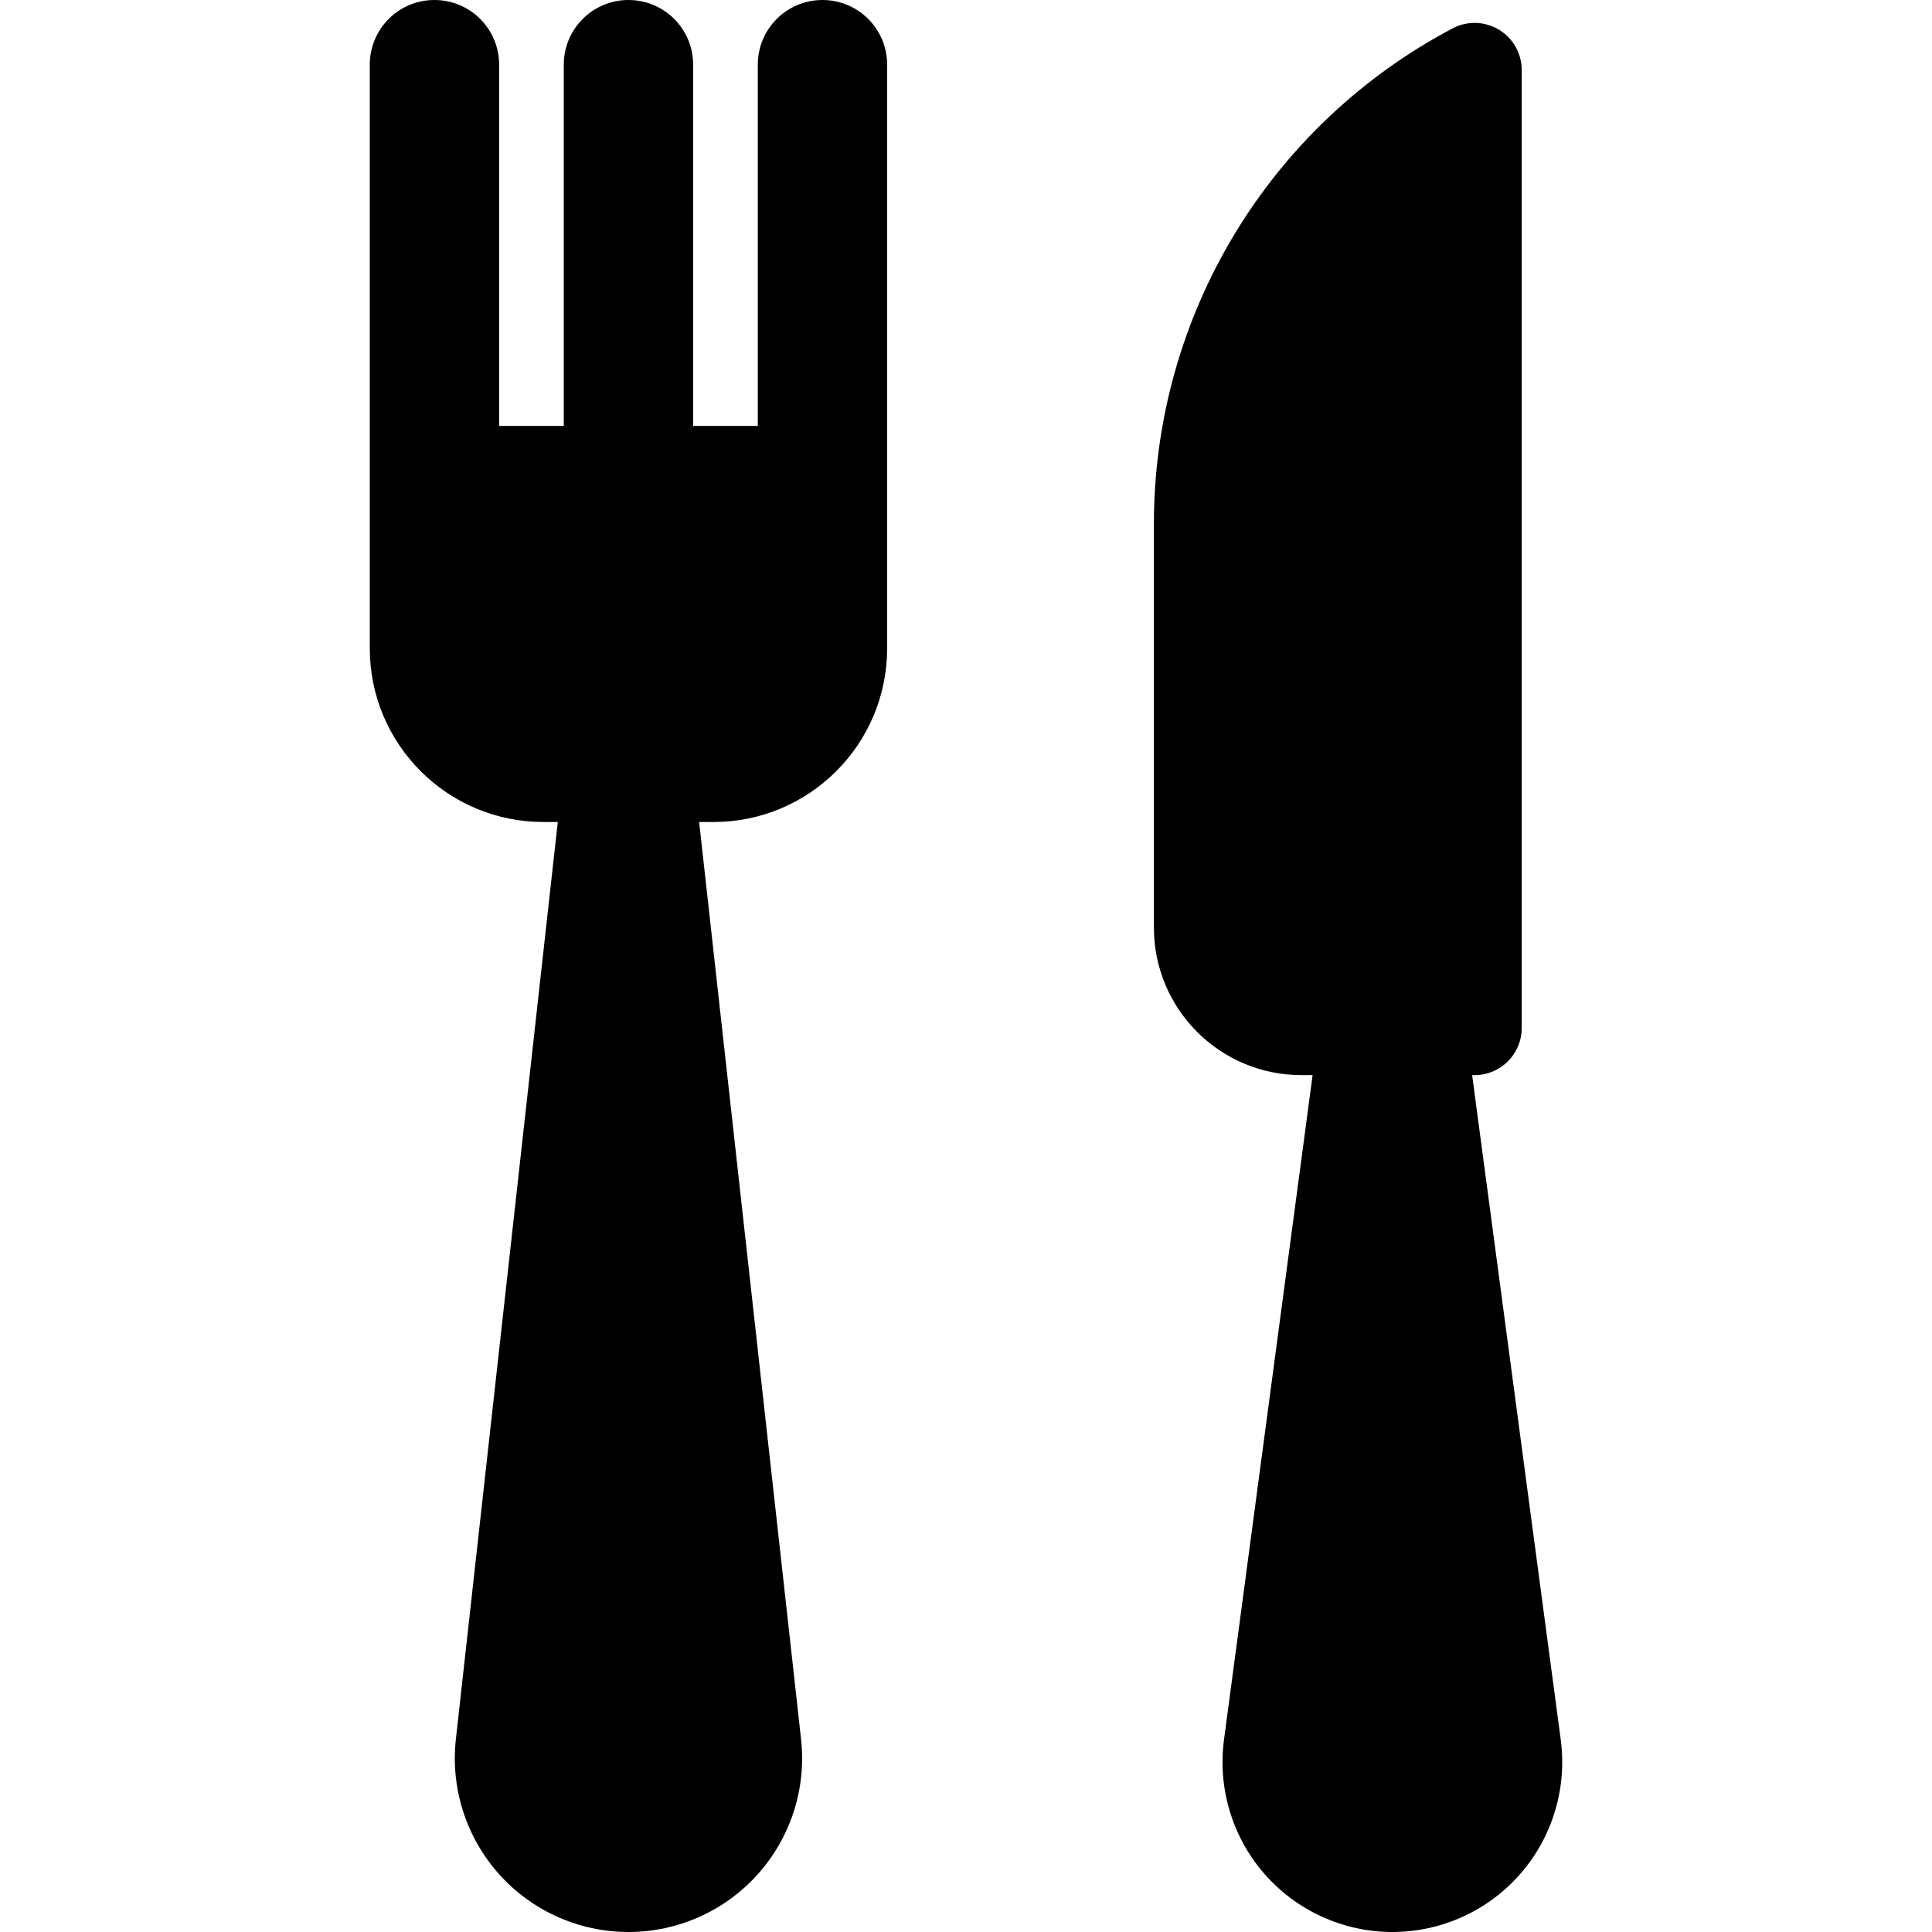
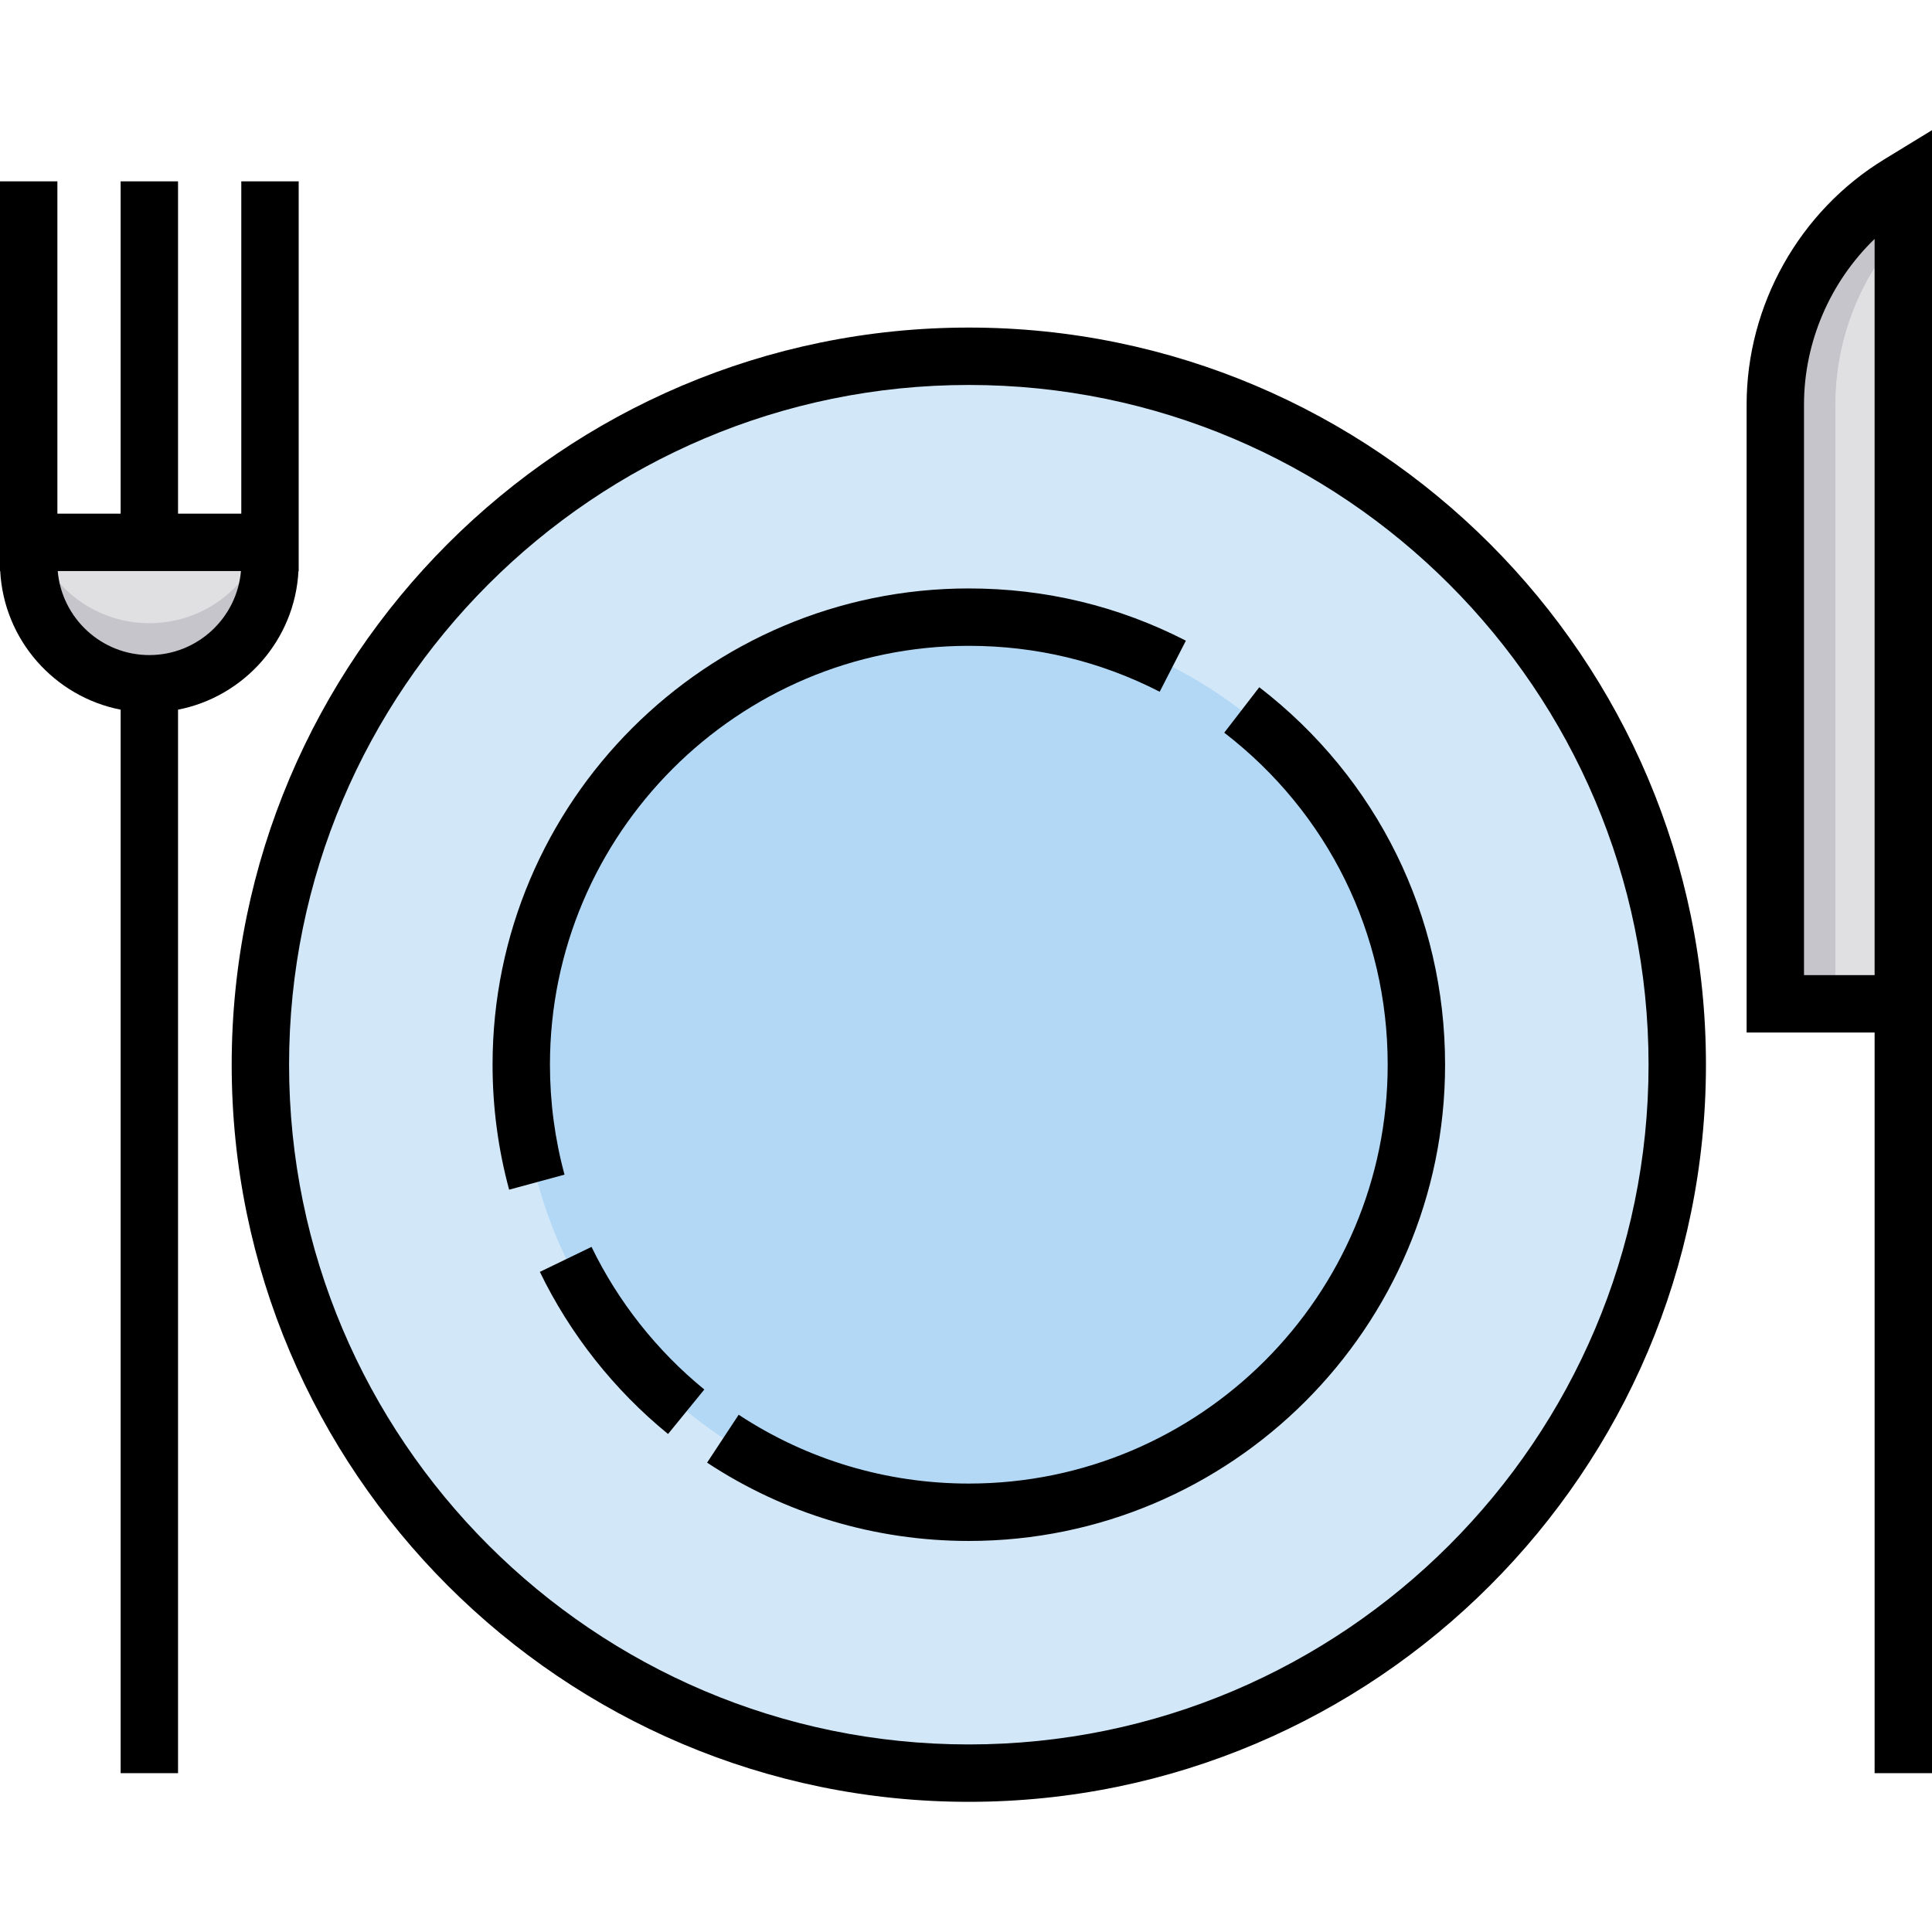
- <svg xmlns="http://www.w3.org/2000/svg" fill="#000000" height="800px" width="800px" version="1.1" id="Capa_1" viewBox="0 0 487.379 487.379" xml:space="preserve">
+ <svg xmlns="http://www.w3.org/2000/svg" height="800px" width="800px" version="1.1" id="Layer_1" viewBox="0 0 512 512" xml:space="preserve">
+   <path style="fill:#E0E0E2;" d="M503.291,48.732c-20.381,12.446-32.814,34.605-32.814,58.486v158.807h15.956h17.962V60.974V48.058  L503.291,48.732z" />
+   <path style="fill:#C6C5CB;" d="M504.396,60.974V48.058l-1.104,0.674c-20.381,12.446-32.814,34.605-32.814,58.486v158.807h15.956  V107.218C486.432,89.873,492.996,73.441,504.396,60.974z" />
  <g>
-     <path d="M393.722,438.868L371.37,271.219h0.622c6.564,0,11.885-5.321,11.885-11.885V17.668c0-4.176-2.183-8.03-5.751-10.18   c-3.569-2.152-7.998-2.279-11.679-0.335c-46.345,24.454-75.357,72.536-75.357,124.952v101.898   c0,20.551,16.665,37.215,37.218,37.215h2.818l-22.352,167.649c-1.625,12.235,2.103,24.599,10.228,33.886   c8.142,9.289,19.899,14.625,32.246,14.625c12.346,0,24.104-5.336,32.246-14.625C391.619,463.467,395.347,451.104,393.722,438.868z" />
-     <path d="M207.482,0c-9.017,0-16.314,7.297-16.314,16.313v91.128h-16.314V16.313C174.854,7.297,167.557,0,158.54,0   c-9.017,0-16.313,7.297-16.313,16.313v91.128h-16.314V16.313C125.912,7.297,118.615,0,109.599,0   c-9.018,0-16.314,7.297-16.314,16.313v91.128v14.913v41.199c0,24.2,19.611,43.811,43.811,43.811h3.616L115,438.74   c-1.37,12.378,2.596,24.758,10.896,34.047c8.317,9.287,20.186,14.592,32.645,14.592c12.459,0,24.327-5.305,32.645-14.592   c8.301-9.289,12.267-21.669,10.896-34.047l-25.713-231.375h3.617c24.199,0,43.811-19.611,43.811-43.811v-41.199v-14.913V16.313   C223.796,7.297,216.499,0,207.482,0z" />
+     <path style="fill:#E0E0E2;" d="M486.432,107.218v158.807h17.962V60.974C492.996,73.441,486.432,89.873,486.432,107.218z" />
+     <path style="fill:#E0E0E2;" d="M69.761,143.727H9.393H7.604v5.507c0,17.658,14.314,31.972,31.972,31.972l0,0   c17.658,0,31.972-14.314,31.972-31.972v-5.507H69.761z" />
  </g>
+   <path style="fill:#C6C5CB;" d="M39.577,165.155L39.577,165.155c-13.961,0-25.826-8.953-30.184-21.427H7.604v5.507  c0,17.658,14.314,31.972,31.972,31.972l0,0c17.658,0,31.972-14.314,31.972-31.972v-5.507h-1.789  C65.402,156.202,53.538,165.155,39.577,165.155z" />
+   <circle style="fill:#D2E7F8;" cx="256.751" cy="282.159" r="187.745" />
+   <circle style="fill:#B3D8F5;" cx="256.751" cy="282.159" r="118.424" />
+   <path d="M256.747,86.809C149.033,86.809,61.4,174.442,61.4,282.156c0,107.715,87.633,195.348,195.347,195.348  c107.715,0,195.347-87.633,195.347-195.348C452.094,174.441,364.462,86.809,256.747,86.809z M256.747,462.295  c-99.328,0-180.138-80.81-180.138-180.139s80.81-180.138,180.138-180.138c99.329,0,180.138,80.809,180.138,180.138  S356.076,462.295,256.747,462.295z" />
+   <path d="M145.742,282.156c0-61.208,49.797-111.004,111.005-111.004c17.825,0,34.844,4.093,50.584,12.167l6.941-13.534  c-17.908-9.185-37.262-13.842-57.524-13.842c-69.594,0-126.214,56.619-126.214,126.213c0,11.232,1.478,22.375,4.392,33.119  l14.678-3.983C147.04,301.847,145.742,292.044,145.742,282.156z" />
+   <path d="M156.761,330.436l-13.691,6.624c7.979,16.492,19.725,31.348,33.97,42.961l9.611-11.787  C174.116,358.013,163.78,344.943,156.761,330.436z" />
+   <path d="M333.721,182.124l-9.282,12.046c27.526,21.212,43.314,53.281,43.314,87.985c0,61.208-49.797,111.005-111.005,111.005  c-21.791,0-42.88-6.309-60.991-18.241l-8.368,12.699c20.602,13.575,44.585,20.751,69.359,20.751  c69.595,0,126.214-56.619,126.214-126.214C382.96,242.698,365.013,206.238,333.721,182.124z" />
+   <path d="M79.097,151.331h0.057v-2.098v-13.111V48.058H63.945v88.065H47.181V48.058H31.972v88.065H15.209V48.058H0v88.065v13.111  v2.098h0.057c0.96,18.283,14.386,33.312,31.916,36.738v281.83h15.209V188.07C64.71,184.643,78.136,169.615,79.097,151.331z   M39.577,173.602c-12.73,0-23.211-9.813-24.278-22.27h48.557C62.787,163.789,52.306,173.602,39.577,173.602z" />
+   <path d="M462.872,107.218V273.63h33.919V469.9H512v-196.27v-92.423V34.496l-12.672,7.747  C476.841,55.975,462.872,80.87,462.872,107.218z M496.791,181.206v77.215h-18.711V107.217c0-16.624,6.948-32.525,18.711-43.896  V181.206z" />
</svg>
